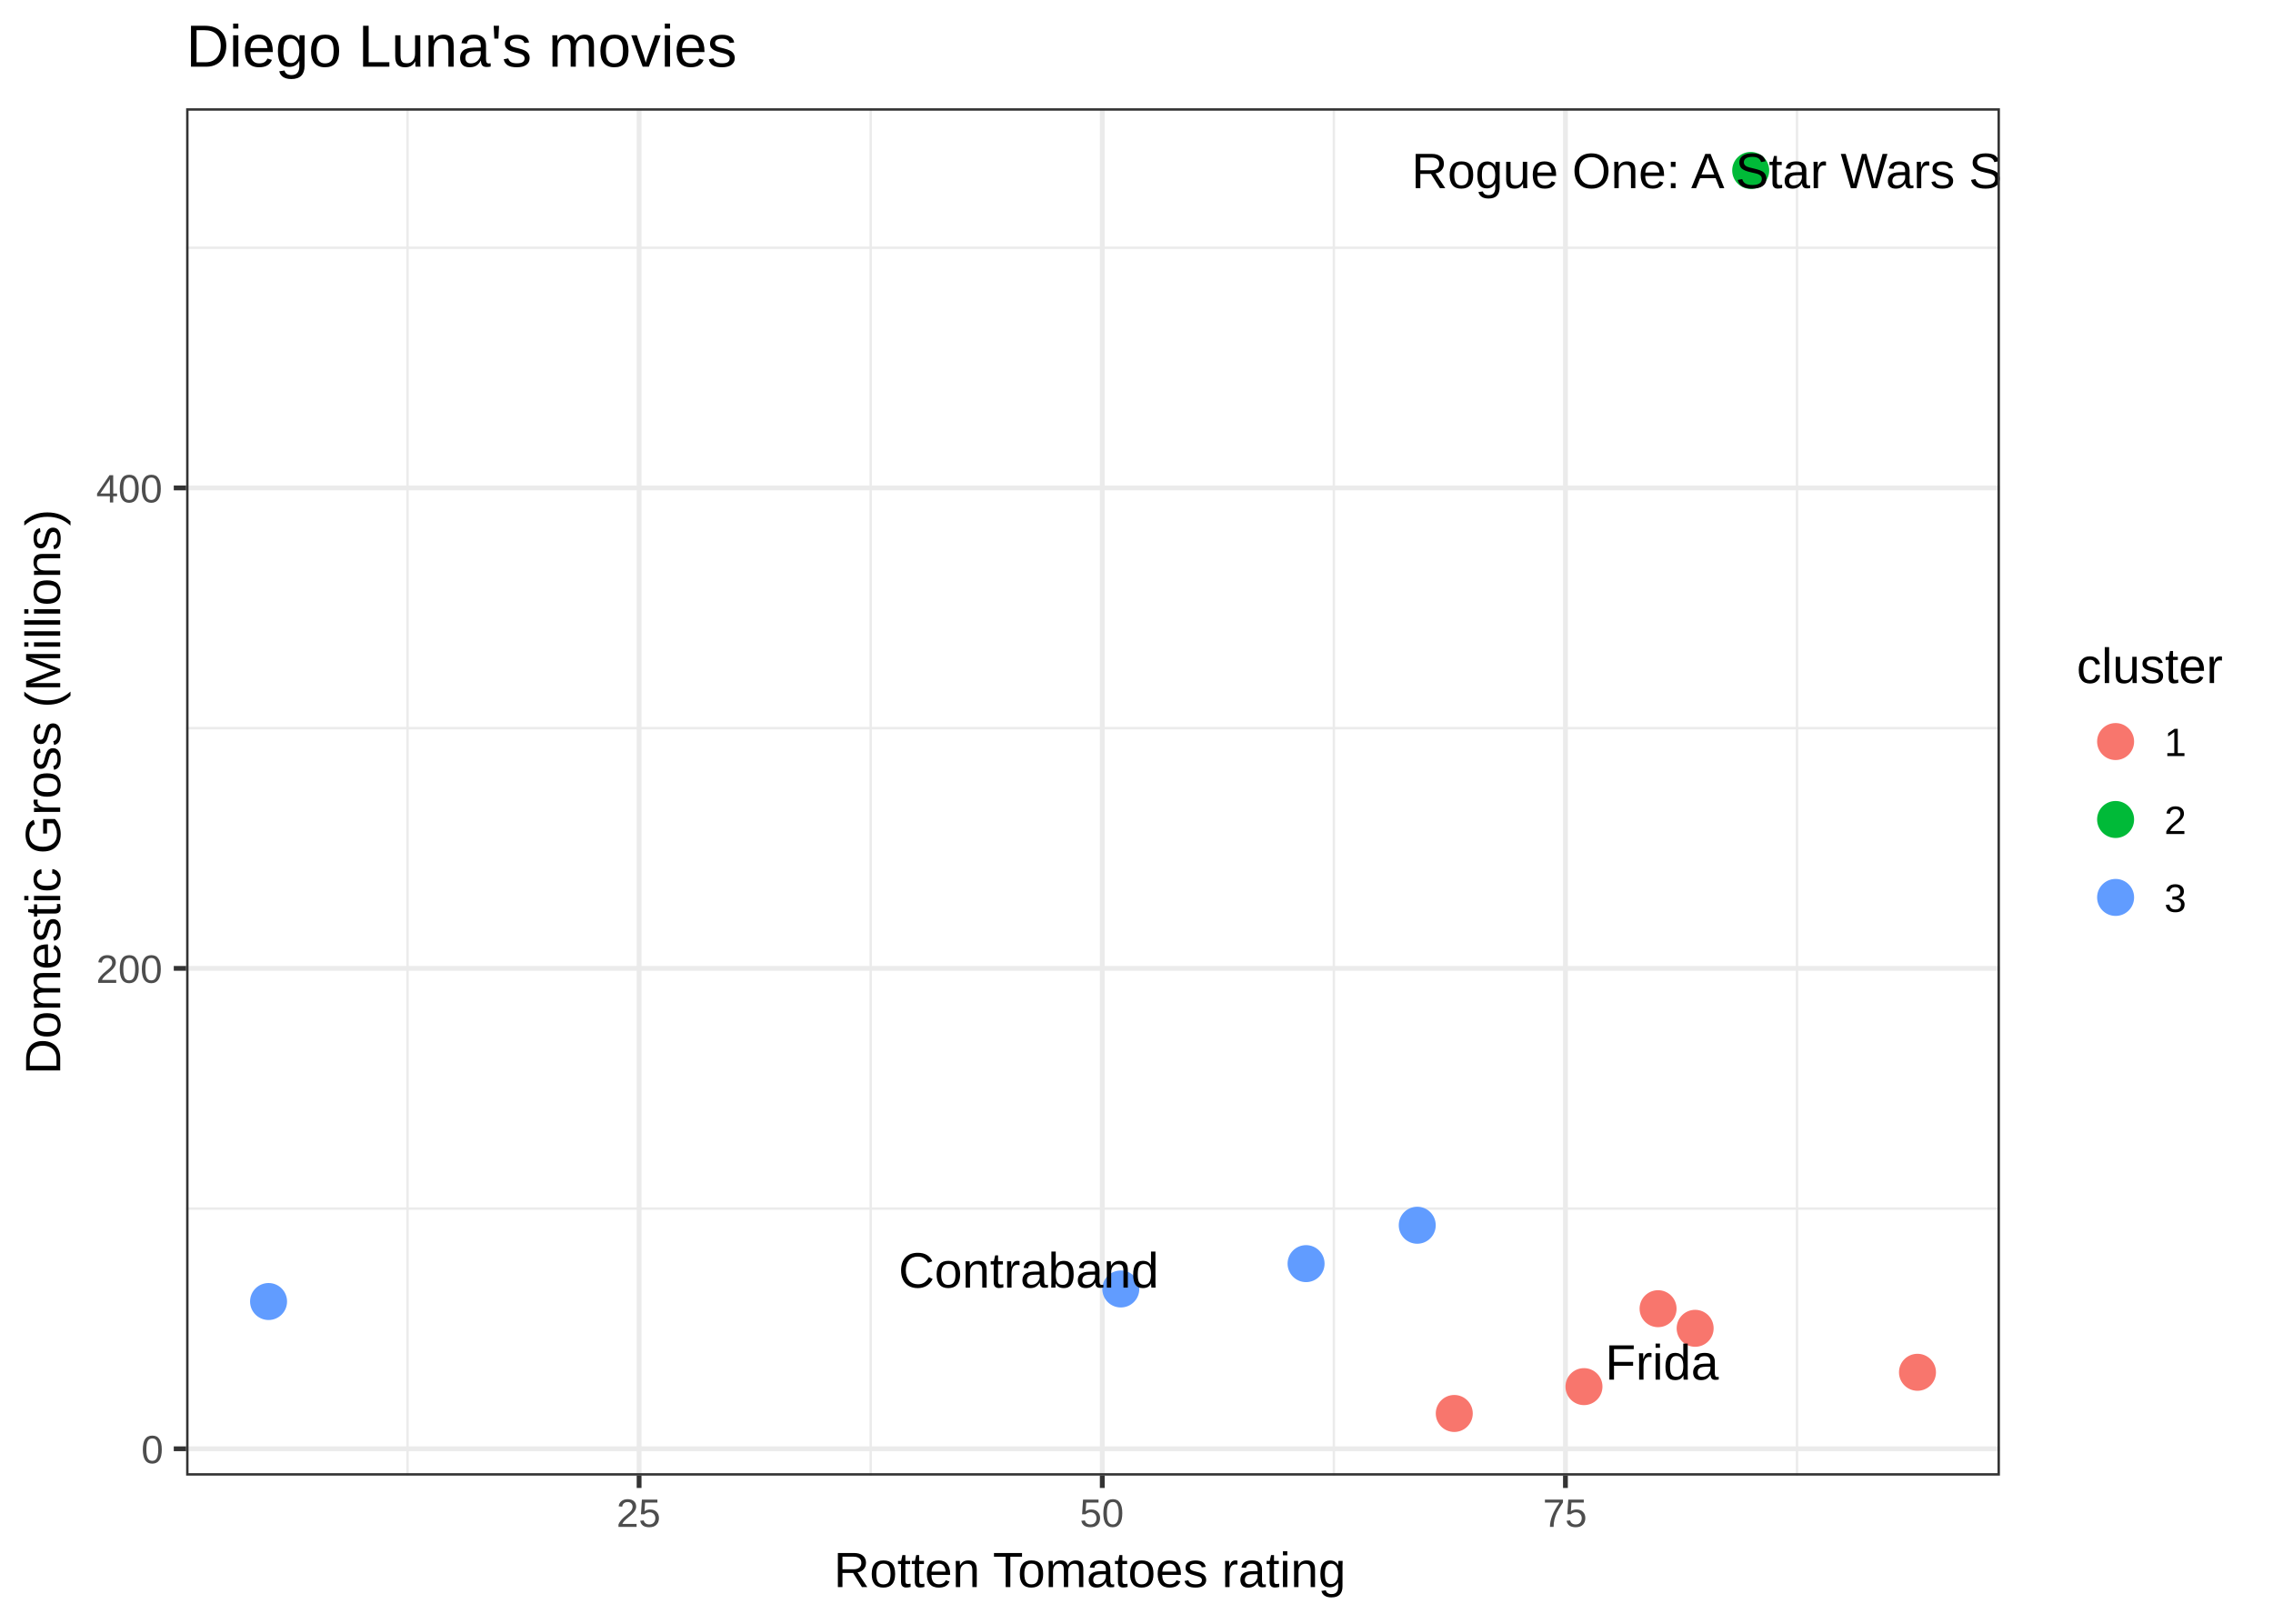
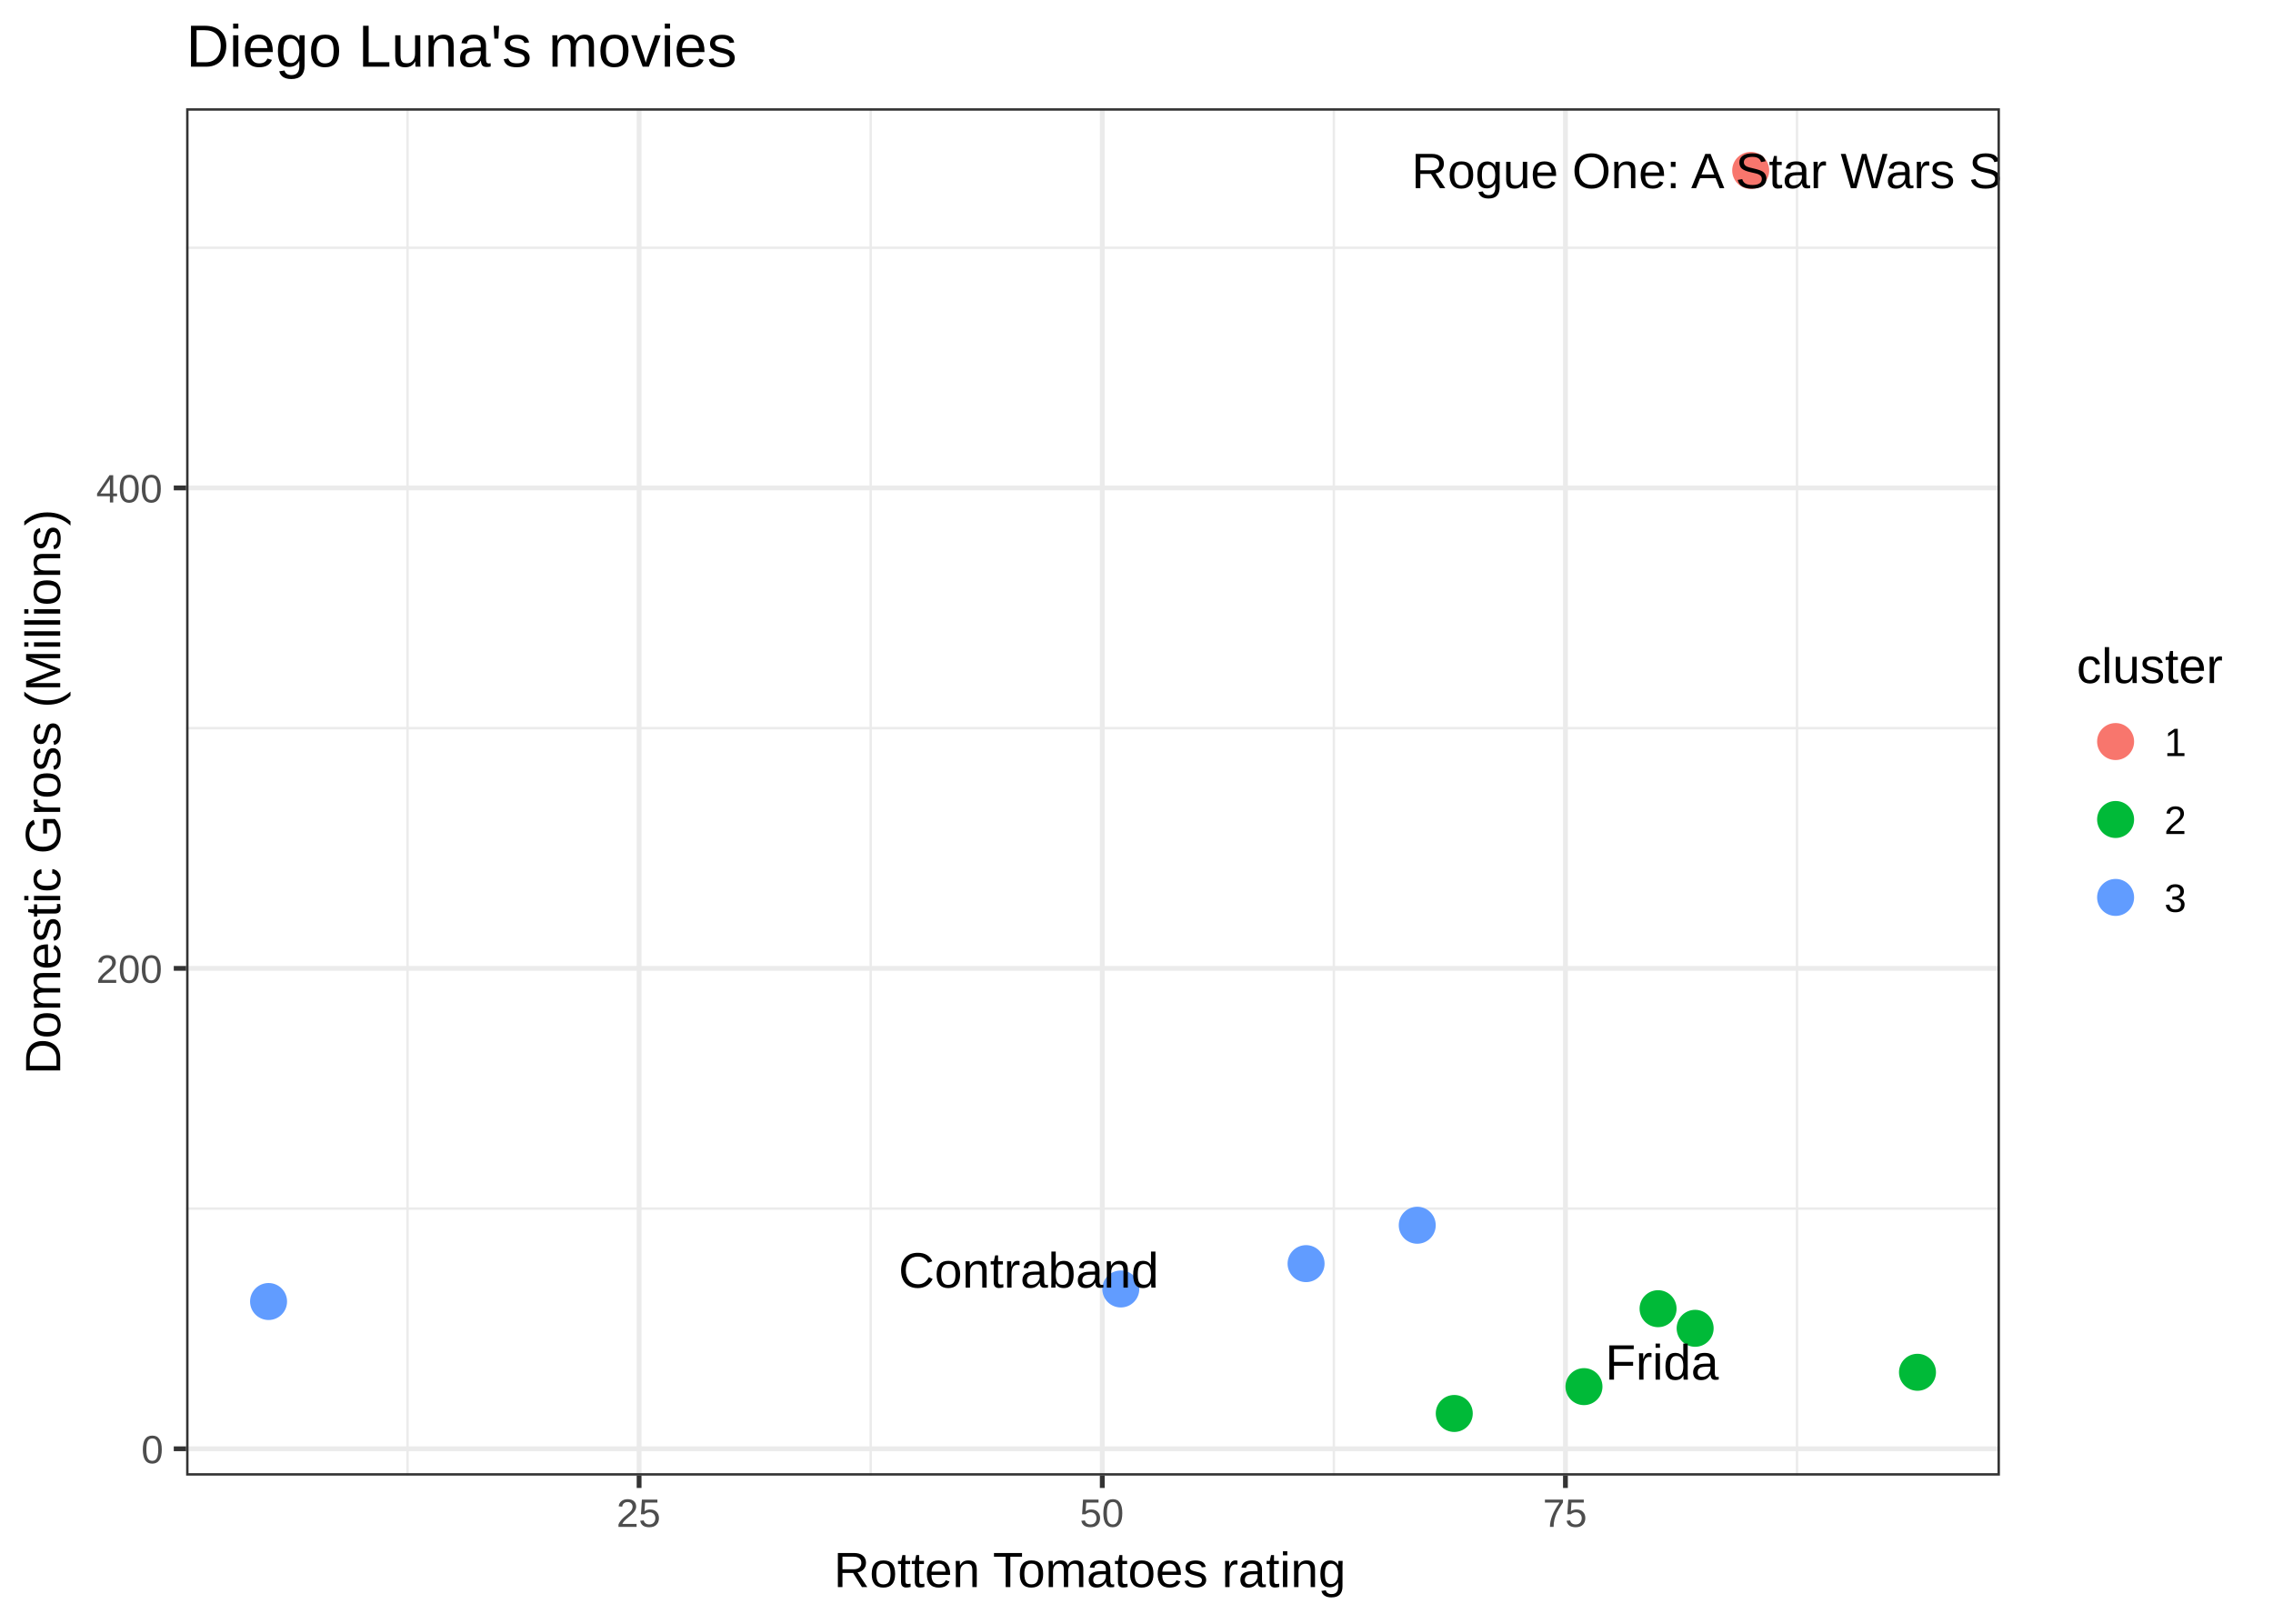
<svg xmlns="http://www.w3.org/2000/svg" viewBox="0 0 504.00 360.00">
  <defs>
    <style type="text/css">
    line, polyline, path, rect, circle {
      fill: none;
      stroke: #000000;
      stroke-linecap: round;
      stroke-linejoin: round;
      stroke-miterlimit: 10.00;
    }
  </style>
  </defs>
  <rect width="100%" height="100%" style="stroke: none; fill: #FFFFFF;" />
  <rect x="0.00" y="0.00" width="504.00" height="360.00" style="stroke-width: 1.07; stroke: #FFFFFF; fill: #FFFFFF;" />
  <defs>
    <clipPath id="cpNDEuMjY1NXw0NDMuNDQ4fDMyNy4xNTd8MjQuMDA3Mw==">
      <rect x="41.27" y="24.01" width="402.18" height="303.15" />
    </clipPath>
  </defs>
  <rect x="41.27" y="24.01" width="402.18" height="303.15" style="stroke-width: 1.07; stroke: none; fill: #FFFFFF;" clip-path="url(#cpNDEuMjY1NXw0NDMuNDQ4fDMyNy4xNTd8MjQuMDA3Mw==)" />
  <polyline points="41.27,267.95 443.45,267.95 " style="stroke-width: 0.53; stroke: #EBEBEB; stroke-linecap: butt;" clip-path="url(#cpNDEuMjY1NXw0NDMuNDQ4fDMyNy4xNTd8MjQuMDA3Mw==)" />
  <polyline points="41.27,161.44 443.45,161.44 " style="stroke-width: 0.53; stroke: #EBEBEB; stroke-linecap: butt;" clip-path="url(#cpNDEuMjY1NXw0NDMuNDQ4fDMyNy4xNTd8MjQuMDA3Mw==)" />
  <polyline points="41.27,54.92 443.45,54.92 " style="stroke-width: 0.53; stroke: #EBEBEB; stroke-linecap: butt;" clip-path="url(#cpNDEuMjY1NXw0NDMuNDQ4fDMyNy4xNTd8MjQuMDA3Mw==)" />
  <polyline points="90.36,327.16 90.36,24.01 " style="stroke-width: 0.53; stroke: #EBEBEB; stroke-linecap: butt;" clip-path="url(#cpNDEuMjY1NXw0NDMuNDQ4fDMyNy4xNTd8MjQuMDA3Mw==)" />
  <polyline points="193.06,327.16 193.06,24.01 " style="stroke-width: 0.53; stroke: #EBEBEB; stroke-linecap: butt;" clip-path="url(#cpNDEuMjY1NXw0NDMuNDQ4fDMyNy4xNTd8MjQuMDA3Mw==)" />
  <polyline points="295.76,327.16 295.76,24.01 " style="stroke-width: 0.53; stroke: #EBEBEB; stroke-linecap: butt;" clip-path="url(#cpNDEuMjY1NXw0NDMuNDQ4fDMyNy4xNTd8MjQuMDA3Mw==)" />
  <polyline points="398.46,327.16 398.46,24.01 " style="stroke-width: 0.53; stroke: #EBEBEB; stroke-linecap: butt;" clip-path="url(#cpNDEuMjY1NXw0NDMuNDQ4fDMyNy4xNTd8MjQuMDA3Mw==)" />
  <polyline points="41.27,321.21 443.45,321.21 " style="stroke-width: 1.07; stroke: #EBEBEB; stroke-linecap: butt;" clip-path="url(#cpNDEuMjY1NXw0NDMuNDQ4fDMyNy4xNTd8MjQuMDA3Mw==)" />
  <polyline points="41.27,214.70 443.45,214.70 " style="stroke-width: 1.07; stroke: #EBEBEB; stroke-linecap: butt;" clip-path="url(#cpNDEuMjY1NXw0NDMuNDQ4fDMyNy4xNTd8MjQuMDA3Mw==)" />
  <polyline points="41.27,108.18 443.45,108.18 " style="stroke-width: 1.07; stroke: #EBEBEB; stroke-linecap: butt;" clip-path="url(#cpNDEuMjY1NXw0NDMuNDQ4fDMyNy4xNTd8MjQuMDA3Mw==)" />
  <polyline points="141.71,327.16 141.71,24.01 " style="stroke-width: 1.07; stroke: #EBEBEB; stroke-linecap: butt;" clip-path="url(#cpNDEuMjY1NXw0NDMuNDQ4fDMyNy4xNTd8MjQuMDA3Mw==)" />
  <polyline points="244.41,327.16 244.41,24.01 " style="stroke-width: 1.07; stroke: #EBEBEB; stroke-linecap: butt;" clip-path="url(#cpNDEuMjY1NXw0NDMuNDQ4fDMyNy4xNTd8MjQuMDA3Mw==)" />
  <polyline points="347.11,327.16 347.11,24.01 " style="stroke-width: 1.07; stroke: #EBEBEB; stroke-linecap: butt;" clip-path="url(#cpNDEuMjY1NXw0NDMuNDQ4fDMyNy4xNTd8MjQuMDA3Mw==)" />
  <circle cx="59.55" cy="288.56" r="2.81pt" style="stroke-width: 0.71; stroke: #619CFF; fill: #619CFF;" clip-path="url(#cpNDEuMjY1NXw0NDMuNDQ4fDMyNy4xNTd8MjQuMDA3Mw==)" />
-   <circle cx="388.19" cy="37.79" r="2.81pt" style="stroke-width: 0.71; stroke: #00BA38; fill: #00BA38;" clip-path="url(#cpNDEuMjY1NXw0NDMuNDQ4fDMyNy4xNTd8MjQuMDA3Mw==)" />
-   <circle cx="375.87" cy="294.50" r="2.81pt" style="stroke-width: 0.71; stroke: #F8766D; fill: #F8766D;" clip-path="url(#cpNDEuMjY1NXw0NDMuNDQ4fDMyNy4xNTd8MjQuMDA3Mw==)" />
+   <circle cx="388.19" cy="37.79" r="2.81pt" style="stroke-width: 0.71; stroke: #F8766D; fill: #F8766D;" clip-path="url(#cpNDEuMjY1NXw0NDMuNDQ4fDMyNy4xNTd8MjQuMDA3Mw==)" />
+   <circle cx="375.87" cy="294.50" r="2.81pt" style="stroke-width: 0.71; stroke: #00BA38; fill: #00BA38;" clip-path="url(#cpNDEuMjY1NXw0NDMuNDQ4fDMyNy4xNTd8MjQuMDA3Mw==)" />
  <circle cx="314.25" cy="271.65" r="2.81pt" style="stroke-width: 0.71; stroke: #619CFF; fill: #619CFF;" clip-path="url(#cpNDEuMjY1NXw0NDMuNDQ4fDMyNy4xNTd8MjQuMDA3Mw==)" />
  <circle cx="248.52" cy="285.78" r="2.81pt" style="stroke-width: 0.71; stroke: #619CFF; fill: #619CFF;" clip-path="url(#cpNDEuMjY1NXw0NDMuNDQ4fDMyNy4xNTd8MjQuMDA3Mw==)" />
-   <circle cx="425.17" cy="304.25" r="2.81pt" style="stroke-width: 0.71; stroke: #F8766D; fill: #F8766D;" clip-path="url(#cpNDEuMjY1NXw0NDMuNDQ4fDMyNy4xNTd8MjQuMDA3Mw==)" />
-   <circle cx="322.46" cy="313.38" r="2.81pt" style="stroke-width: 0.71; stroke: #F8766D; fill: #F8766D;" clip-path="url(#cpNDEuMjY1NXw0NDMuNDQ4fDMyNy4xNTd8MjQuMDA3Mw==)" />
+   <circle cx="425.17" cy="304.25" r="2.81pt" style="stroke-width: 0.71; stroke: #00BA38; fill: #00BA38;" clip-path="url(#cpNDEuMjY1NXw0NDMuNDQ4fDMyNy4xNTd8MjQuMDA3Mw==)" />
+   <circle cx="322.46" cy="313.38" r="2.81pt" style="stroke-width: 0.71; stroke: #00BA38; fill: #00BA38;" clip-path="url(#cpNDEuMjY1NXw0NDMuNDQ4fDMyNy4xNTd8MjQuMDA3Mw==)" />
  <circle cx="289.60" cy="280.16" r="2.81pt" style="stroke-width: 0.71; stroke: #619CFF; fill: #619CFF;" clip-path="url(#cpNDEuMjY1NXw0NDMuNDQ4fDMyNy4xNTd8MjQuMDA3Mw==)" />
-   <circle cx="367.65" cy="290.15" r="2.81pt" style="stroke-width: 0.71; stroke: #F8766D; fill: #F8766D;" clip-path="url(#cpNDEuMjY1NXw0NDMuNDQ4fDMyNy4xNTd8MjQuMDA3Mw==)" />
-   <circle cx="351.22" cy="307.43" r="2.81pt" style="stroke-width: 0.71; stroke: #F8766D; fill: #F8766D;" clip-path="url(#cpNDEuMjY1NXw0NDMuNDQ4fDMyNy4xNTd8MjQuMDA3Mw==)" />
+   <circle cx="367.65" cy="290.15" r="2.81pt" style="stroke-width: 0.71; stroke: #00BA38; fill: #00BA38;" clip-path="url(#cpNDEuMjY1NXw0NDMuNDQ4fDMyNy4xNTd8MjQuMDA3Mw==)" />
+   <circle cx="351.22" cy="307.43" r="2.81pt" style="stroke-width: 0.71; stroke: #00BA38; fill: #00BA38;" clip-path="url(#cpNDEuMjY1NXw0NDMuNDQ4fDMyNy4xNTd8MjQuMDA3Mw==)" />
+   <g clip-path="url(#cpNDEuMjY1NXw0NDMuNDQ4fDMyNy4xNTd8MjQuMDA3Mw==)">
+     <text x="313.00" y="41.72" style="font-size: 11.04px; font-family: Arial;" textLength="150.39px" lengthAdjust="spacingAndGlyphs">Rogue One: A Star Wars Story</text>
+   </g>
  <g clip-path="url(#cpNDEuMjY1NXw0NDMuNDQ4fDMyNy4xNTd8MjQuMDA3Mw==)">
    <text x="355.94" y="305.88" style="font-size: 11.04px; font-family: Arial;" textLength="25.06px" lengthAdjust="spacingAndGlyphs">Frida</text>
-   </g>
-   <g clip-path="url(#cpNDEuMjY1NXw0NDMuNDQ4fDMyNy4xNTd8MjQuMDA3Mw==)">
-     <text x="313.00" y="41.72" style="font-size: 11.04px; font-family: Arial;" textLength="150.39px" lengthAdjust="spacingAndGlyphs">Rogue One: A Star Wars Story</text>
  </g>
  <g clip-path="url(#cpNDEuMjY1NXw0NDMuNDQ4fDMyNy4xNTd8MjQuMDA3Mw==)">
    <text x="199.24" y="285.48" style="font-size: 11.04px; font-family: Arial;" textLength="57.49px" lengthAdjust="spacingAndGlyphs">Contraband</text>
  </g>
  <rect x="41.27" y="24.01" width="402.18" height="303.15" style="stroke-width: 1.07; stroke: #333333;" clip-path="url(#cpNDEuMjY1NXw0NDMuNDQ4fDMyNy4xNTd8MjQuMDA3Mw==)" />
  <defs>
    <clipPath id="cpMHw1MDR8MzYwfDA=">
      <rect x="0.00" y="0.00" width="504.00" height="360.00" />
    </clipPath>
  </defs>
  <g clip-path="url(#cpMHw1MDR8MzYwfDA=)">
    <text x="31.33" y="324.43" style="font-size: 8.80px; fill: #4D4D4D; font-family: Arial;" textLength="5.01px" lengthAdjust="spacingAndGlyphs">0</text>
  </g>
  <g clip-path="url(#cpMHw1MDR8MzYwfDA=)">
    <text x="21.32" y="217.91" style="font-size: 8.80px; fill: #4D4D4D; font-family: Arial;" textLength="15.02px" lengthAdjust="spacingAndGlyphs">200</text>
  </g>
  <g clip-path="url(#cpMHw1MDR8MzYwfDA=)">
    <text x="21.32" y="111.40" style="font-size: 8.80px; fill: #4D4D4D; font-family: Arial;" textLength="15.02px" lengthAdjust="spacingAndGlyphs">400</text>
  </g>
  <polyline points="38.53,321.21 41.27,321.21 " style="stroke-width: 1.07; stroke: #333333; stroke-linecap: butt;" clip-path="url(#cpMHw1MDR8MzYwfDA=)" />
  <polyline points="38.53,214.70 41.27,214.70 " style="stroke-width: 1.07; stroke: #333333; stroke-linecap: butt;" clip-path="url(#cpMHw1MDR8MzYwfDA=)" />
  <polyline points="38.53,108.18 41.27,108.18 " style="stroke-width: 1.07; stroke: #333333; stroke-linecap: butt;" clip-path="url(#cpMHw1MDR8MzYwfDA=)" />
  <polyline points="141.71,329.90 141.71,327.16 " style="stroke-width: 1.07; stroke: #333333; stroke-linecap: butt;" clip-path="url(#cpMHw1MDR8MzYwfDA=)" />
  <polyline points="244.41,329.90 244.41,327.16 " style="stroke-width: 1.07; stroke: #333333; stroke-linecap: butt;" clip-path="url(#cpMHw1MDR8MzYwfDA=)" />
  <polyline points="347.11,329.90 347.11,327.16 " style="stroke-width: 1.07; stroke: #333333; stroke-linecap: butt;" clip-path="url(#cpMHw1MDR8MzYwfDA=)" />
  <g clip-path="url(#cpMHw1MDR8MzYwfDA=)">
    <text x="136.70" y="338.53" style="font-size: 8.80px; fill: #4D4D4D; font-family: Arial;" textLength="10.01px" lengthAdjust="spacingAndGlyphs">25</text>
  </g>
  <g clip-path="url(#cpMHw1MDR8MzYwfDA=)">
    <text x="239.41" y="338.53" style="font-size: 8.80px; fill: #4D4D4D; font-family: Arial;" textLength="10.01px" lengthAdjust="spacingAndGlyphs">50</text>
  </g>
  <g clip-path="url(#cpMHw1MDR8MzYwfDA=)">
    <text x="342.11" y="338.53" style="font-size: 8.80px; fill: #4D4D4D; font-family: Arial;" textLength="10.01px" lengthAdjust="spacingAndGlyphs">75</text>
  </g>
  <g clip-path="url(#cpMHw1MDR8MzYwfDA=)">
    <text x="184.88" y="351.88" style="font-size: 11.00px; font-family: Arial;" textLength="114.95px" lengthAdjust="spacingAndGlyphs">Rotten Tomatoes rating</text>
  </g>
  <g clip-path="url(#cpMHw1MDR8MzYwfDA=)">
    <text transform="translate(13.35,238.23) rotate(-90)" style="font-size: 11.00px; font-family: Arial;" textLength="125.29px" lengthAdjust="spacingAndGlyphs">Domestic Gross (Millions)</text>
  </g>
  <rect x="454.79" y="137.88" width="43.73" height="75.40" style="stroke-width: 1.07; stroke: none; fill: #FFFFFF;" clip-path="url(#cpMHw1MDR8MzYwfDA=)" />
  <g clip-path="url(#cpMHw1MDR8MzYwfDA=)">
    <text x="460.46" y="151.44" style="font-size: 11.00px; font-family: Arial;" textLength="32.40px" lengthAdjust="spacingAndGlyphs">cluster</text>
  </g>
  <rect x="460.46" y="155.77" width="17.28" height="17.28" style="stroke-width: 1.07; stroke: none; fill: #FFFFFF;" clip-path="url(#cpMHw1MDR8MzYwfDA=)" />
  <circle cx="469.10" cy="164.41" r="2.81pt" style="stroke-width: 0.71; stroke: #F8766D; fill: #F8766D;" clip-path="url(#cpMHw1MDR8MzYwfDA=)" />
  <rect x="460.46" y="173.05" width="17.28" height="17.28" style="stroke-width: 1.07; stroke: none; fill: #FFFFFF;" clip-path="url(#cpMHw1MDR8MzYwfDA=)" />
  <circle cx="469.10" cy="181.69" r="2.81pt" style="stroke-width: 0.71; stroke: #00BA38; fill: #00BA38;" clip-path="url(#cpMHw1MDR8MzYwfDA=)" />
  <rect x="460.46" y="190.33" width="17.28" height="17.28" style="stroke-width: 1.07; stroke: none; fill: #FFFFFF;" clip-path="url(#cpMHw1MDR8MzYwfDA=)" />
  <circle cx="469.10" cy="198.97" r="2.81pt" style="stroke-width: 0.71; stroke: #619CFF; fill: #619CFF;" clip-path="url(#cpMHw1MDR8MzYwfDA=)" />
  <g clip-path="url(#cpMHw1MDR8MzYwfDA=)">
    <text x="479.90" y="167.63" style="font-size: 8.80px; font-family: Arial;" textLength="5.01px" lengthAdjust="spacingAndGlyphs">1</text>
  </g>
  <g clip-path="url(#cpMHw1MDR8MzYwfDA=)">
    <text x="479.90" y="184.91" style="font-size: 8.80px; font-family: Arial;" textLength="5.01px" lengthAdjust="spacingAndGlyphs">2</text>
  </g>
  <g clip-path="url(#cpMHw1MDR8MzYwfDA=)">
    <text x="479.90" y="202.19" style="font-size: 8.80px; font-family: Arial;" textLength="5.01px" lengthAdjust="spacingAndGlyphs">3</text>
  </g>
  <g clip-path="url(#cpMHw1MDR8MzYwfDA=)">
    <text x="41.27" y="14.79" style="font-size: 13.20px; font-family: Arial;" textLength="120.27px" lengthAdjust="spacingAndGlyphs">Diego Luna's movies</text>
  </g>
</svg>
